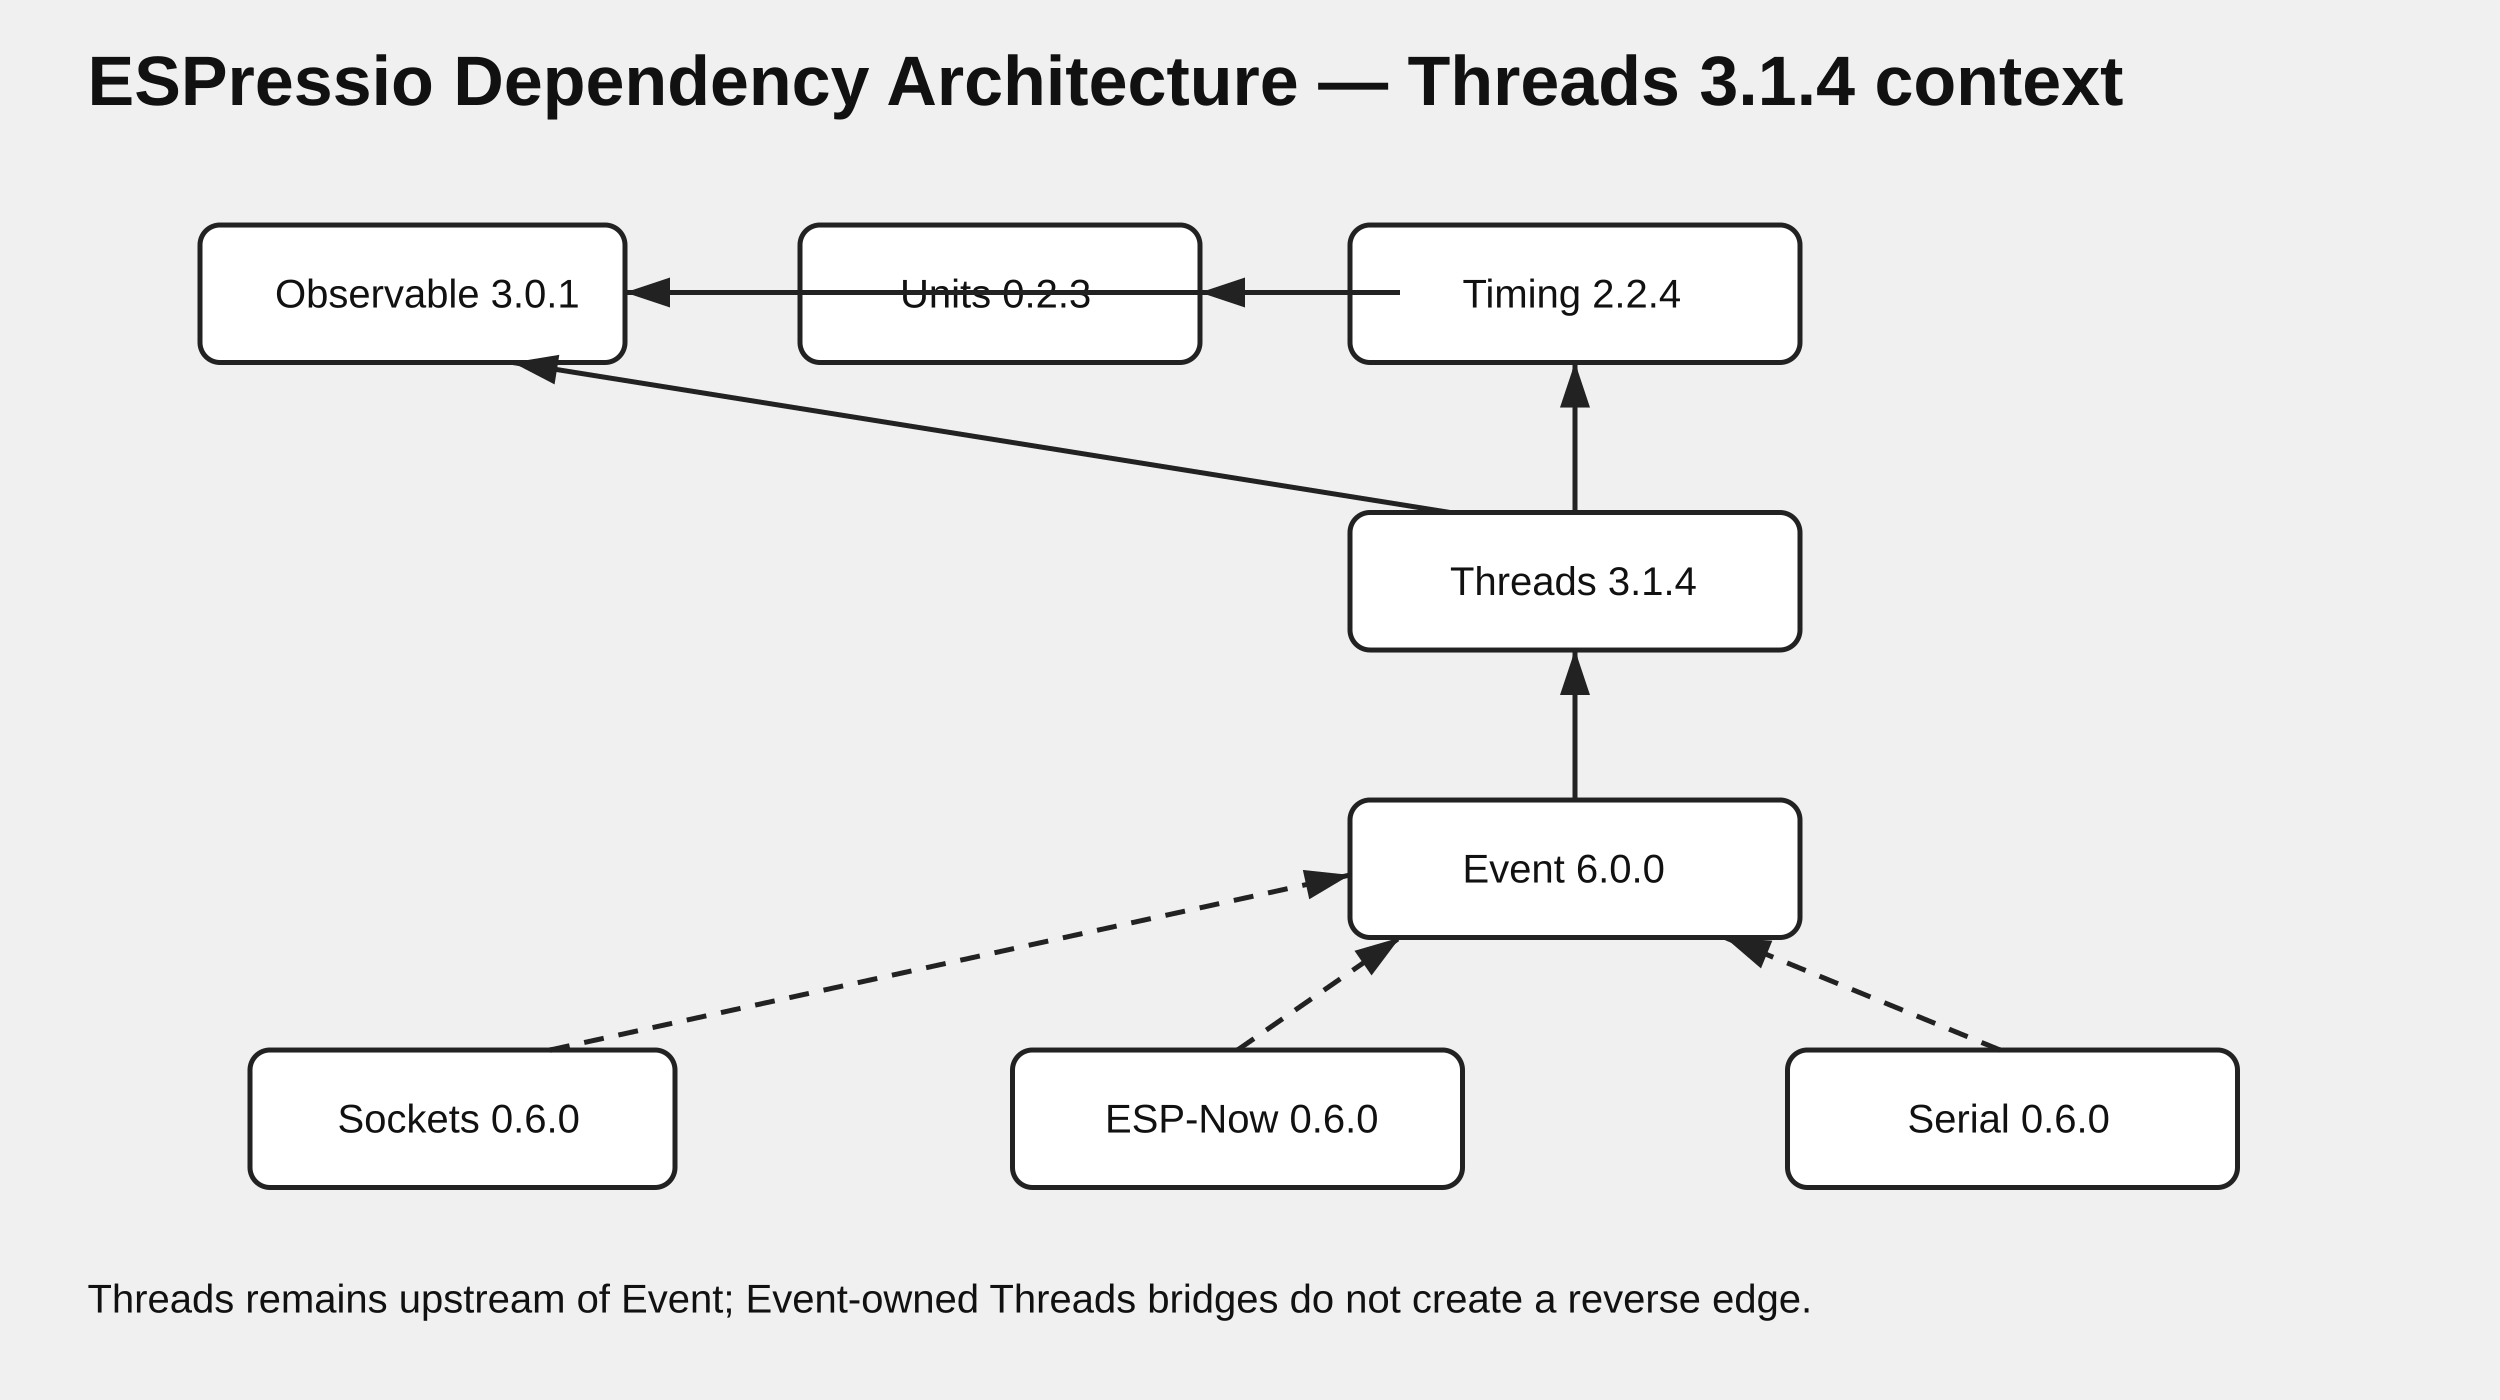
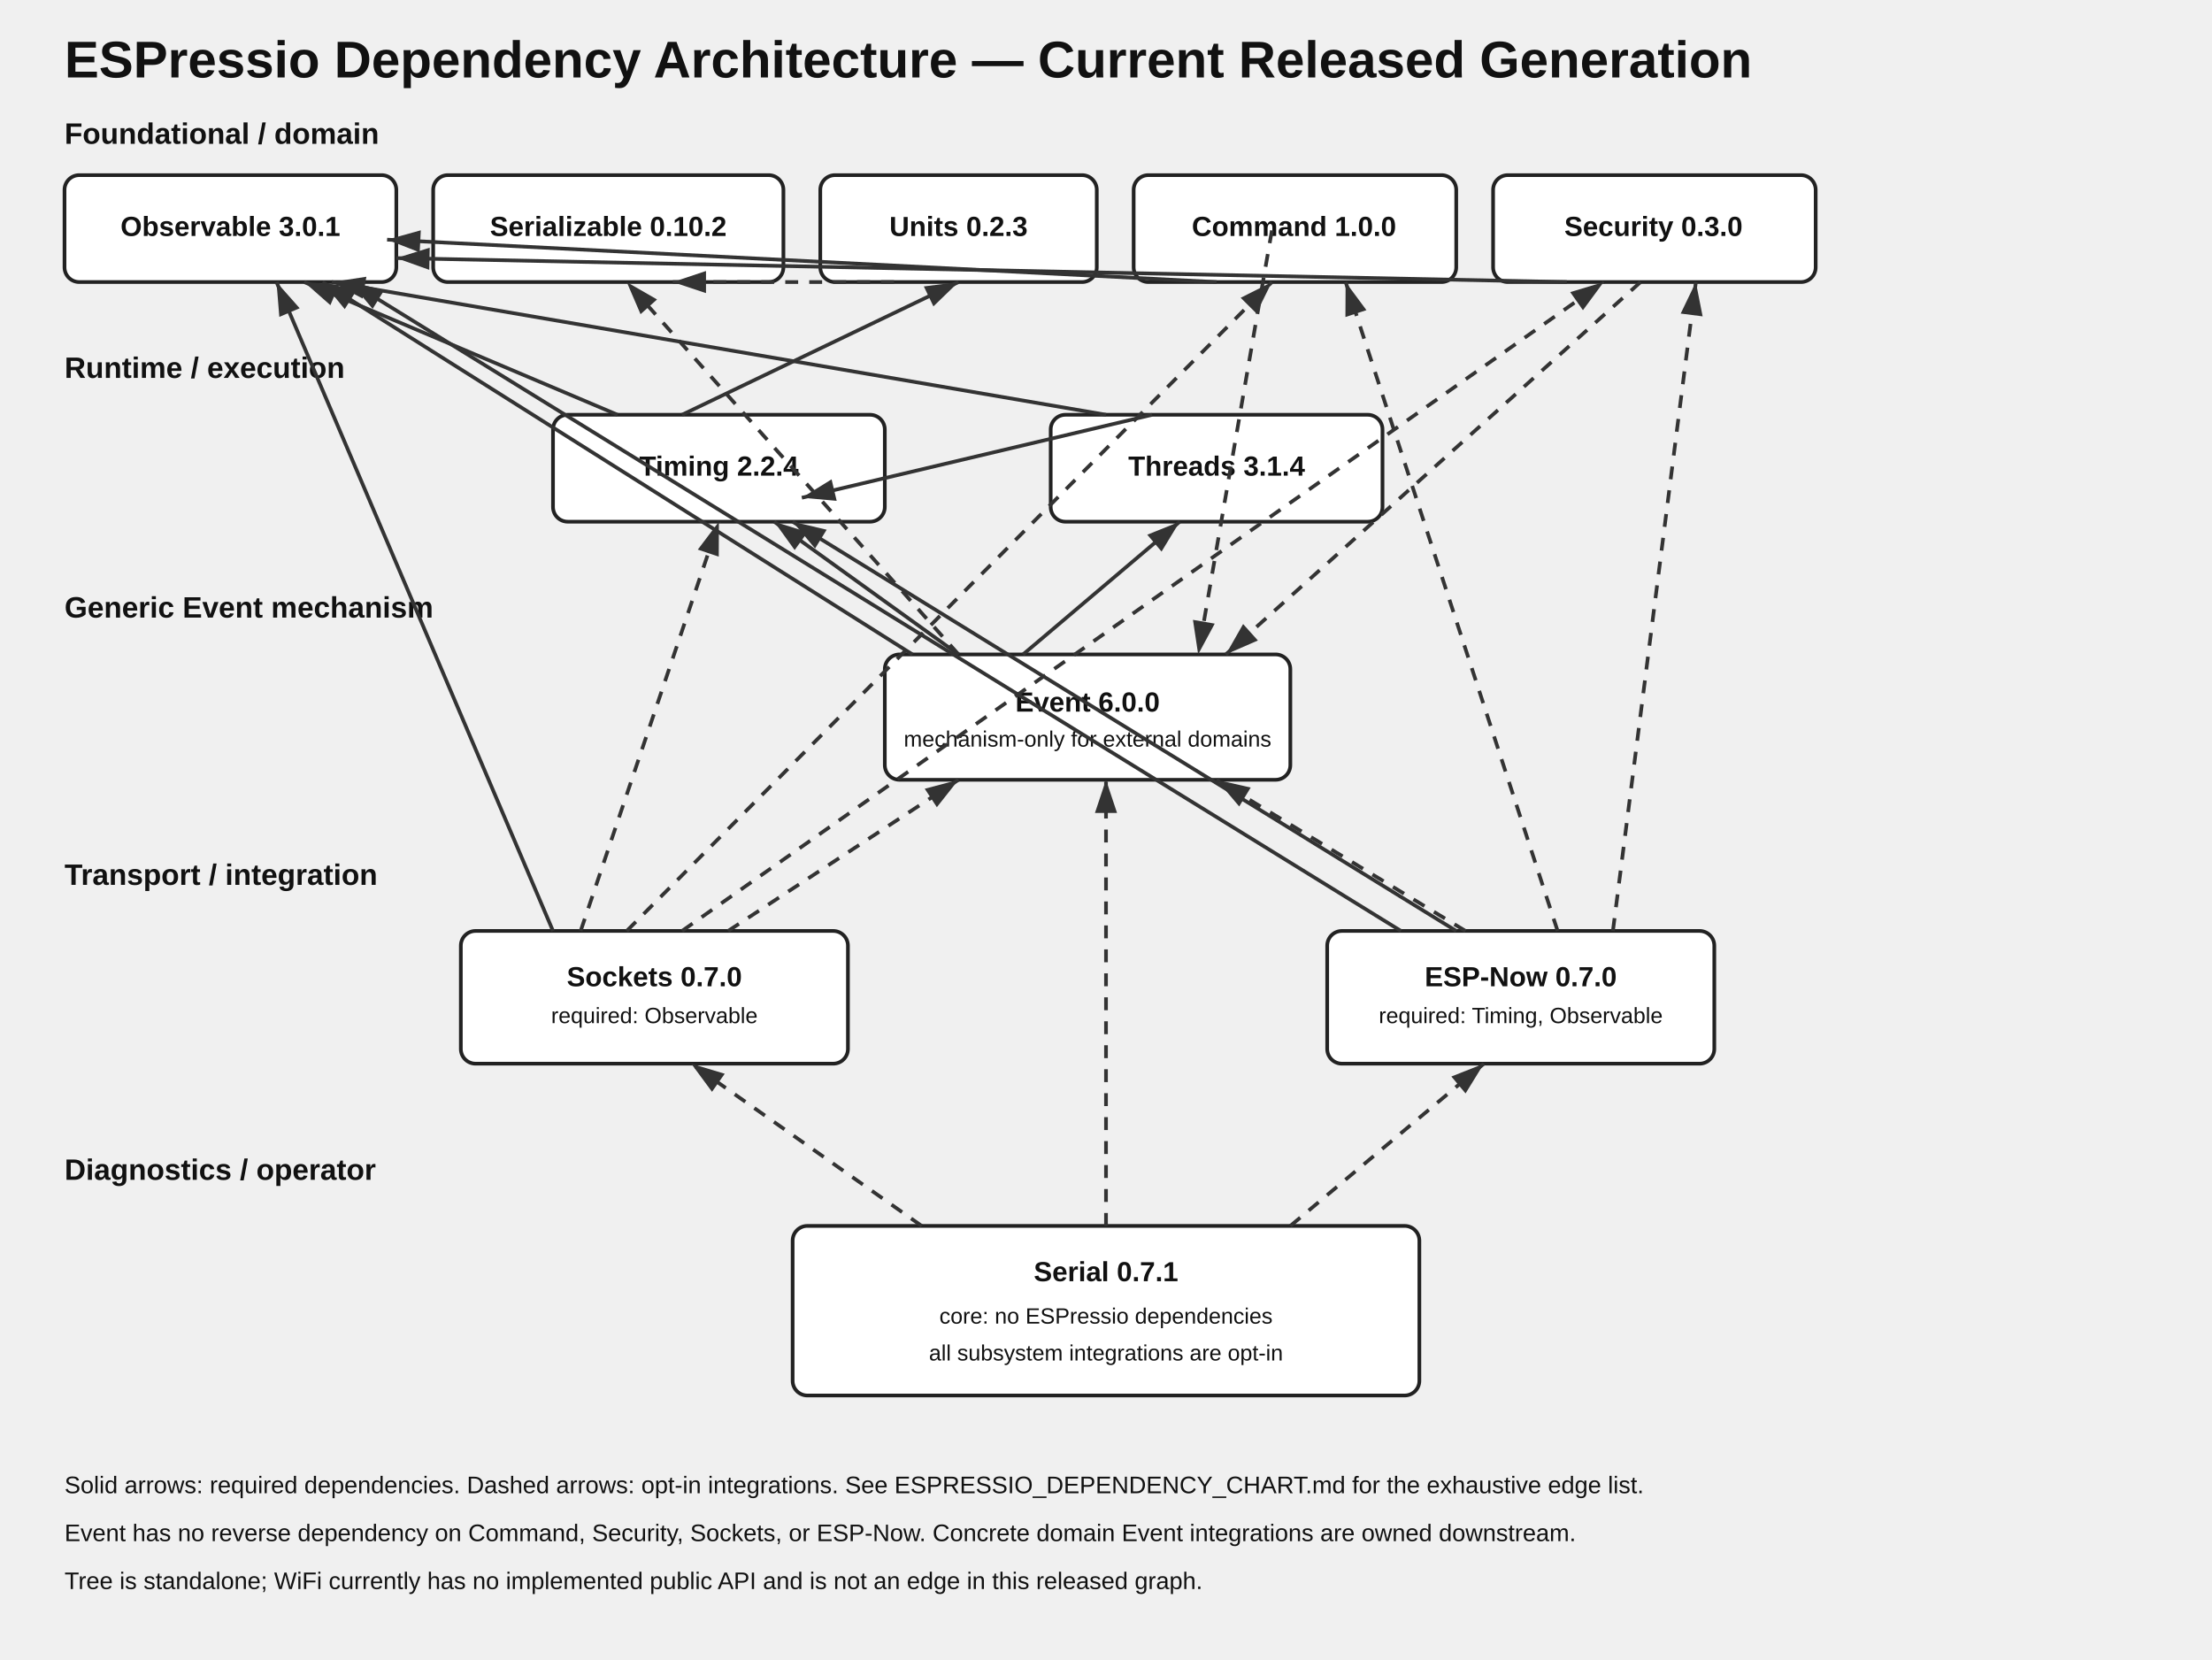
- <svg xmlns="http://www.w3.org/2000/svg" width="1000" height="560" viewBox="0 0 1000 560">
-   <style>text{font-family:Arial,sans-serif;fill:#111}.t{font-size:28px;font-weight:700}.n{fill:#fff;stroke:#222;stroke-width:2}.l{font-size:16px}.e{stroke:#222;stroke-width:2;fill:none;marker-end:url(#a)}.o{stroke-dasharray:8 6}</style>
+ <svg xmlns="http://www.w3.org/2000/svg" width="1200" height="900" viewBox="0 0 1200 900">
+   <style>text{font-family:Arial,sans-serif;fill:#111}.title{font-size:28px;font-weight:700}.section{font-size:16px;font-weight:700}.node{fill:#fff;stroke:#222;stroke-width:2}.label{font-size:15px;font-weight:600;text-anchor:middle}.small{font-size:12px;text-anchor:middle}.note{font-size:13px}.edge{stroke:#333;stroke-width:2;fill:none;marker-end:url(#arrow)}.optional{stroke-dasharray:7 6}</style>
  <defs>
-     <marker id="a" markerWidth="10" markerHeight="10" refX="9" refY="3" orient="auto">
-       <path d="M0,0 L0,6 L9,3 z" fill="#222" />
+     <marker id="arrow" markerWidth="10" markerHeight="10" refX="9" refY="3" orient="auto">
+       <path d="M0,0 L0,6 L9,3 z" fill="#333" />
    </marker>
  </defs>
-   <text class="t" x="35" y="42">ESPressio Dependency Architecture — Threads 3.1.4 context</text>
-   <rect class="n" x="80" y="90" width="170" height="55" rx="8" />
-   <text class="l" x="110" y="123">Observable 3.0.1</text>
-   <rect class="n" x="320" y="90" width="160" height="55" rx="8" />
-   <text class="l" x="360" y="123">Units 0.2.3</text>
-   <rect class="n" x="540" y="90" width="180" height="55" rx="8" />
-   <text class="l" x="585" y="123">Timing 2.2.4</text>
-   <rect class="n" x="540" y="205" width="180" height="55" rx="8" />
-   <text class="l" x="580" y="238">Threads 3.1.4</text>
-   <rect class="n" x="540" y="320" width="180" height="55" rx="8" />
-   <text class="l" x="585" y="353">Event 6.0.0</text>
-   <rect class="n" x="100" y="420" width="170" height="55" rx="8" />
-   <text class="l" x="135" y="453">Sockets 0.6.0</text>
-   <rect class="n" x="405" y="420" width="180" height="55" rx="8" />
-   <text class="l" x="442" y="453">ESP-Now 0.6.0</text>
-   <rect class="n" x="715" y="420" width="180" height="55" rx="8" />
-   <text class="l" x="763" y="453">Serial 0.6.0</text>
-   <path class="e" d="M540 117 L480 117" />
-   <path class="e" d="M560 117 L250 117" />
-   <path class="e" d="M630 205 L630 145" />
-   <path class="e" d="M580 205 L205 145" />
-   <path class="e" d="M630 320 L630 260" />
-   <path class="o e" d="M220 420 L540 350" />
-   <path class="o e" d="M495 420 L560 375" />
-   <path class="o e" d="M800 420 L690 375" />
-   <text class="l" x="35" y="525">Threads remains upstream of Event; Event-owned Threads bridges do not create a reverse edge.</text>
+   <text class="title" x="35" y="42">ESPressio Dependency Architecture — Current Released Generation</text>
+   <text class="section" x="35" y="78">Foundational / domain</text>
+   <rect class="node" x="35" y="95" width="180" height="58" rx="8" />
+   <text class="label" x="125" y="128">Observable 3.0.1</text>
+   <rect class="node" x="235" y="95" width="190" height="58" rx="8" />
+   <text class="label" x="330" y="128">Serializable 0.10.2</text>
+   <rect class="node" x="445" y="95" width="150" height="58" rx="8" />
+   <text class="label" x="520" y="128">Units 0.2.3</text>
+   <rect class="node" x="615" y="95" width="175" height="58" rx="8" />
+   <text class="label" x="702" y="128">Command 1.0.0</text>
+   <rect class="node" x="810" y="95" width="175" height="58" rx="8" />
+   <text class="label" x="897" y="128">Security 0.3.0</text>
+   <path class="edge optional" d="M485 153 L365 153" />
+   <path class="edge" d="M660 153 L210 130" />
+   <path class="edge" d="M850 153 L215 140" />
+   <text class="section" x="35" y="205">Runtime / execution</text>
+   <rect class="node" x="300" y="225" width="180" height="58" rx="8" />
+   <text class="label" x="390" y="258">Timing 2.2.4</text>
+   <rect class="node" x="570" y="225" width="180" height="58" rx="8" />
+   <text class="label" x="660" y="258">Threads 3.1.4</text>
+   <path class="edge" d="M370 225 L520 153" />
+   <path class="edge" d="M335 225 L165 153" />
+   <path class="edge" d="M625 225 L435 270" />
+   <path class="edge" d="M600 225 L180 153" />
+   <text class="section" x="35" y="335">Generic Event mechanism</text>
+   <rect class="node" x="480" y="355" width="220" height="68" rx="8" />
+   <text class="label" x="590" y="386">Event 6.0.0</text>
+   <text class="small" x="590" y="405">mechanism-only for external domains</text>
+   <path class="edge" d="M555 355 L640 283" />
+   <path class="edge" d="M520 355 L420 283" />
+   <path class="edge" d="M495 355 L175 153" />
+   <path class="edge optional" d="M520 355 L340 153" />
+   <path class="edge optional" d="M690 125 L650 355" />
+   <path class="edge optional" d="M890 153 L665 355" />
+   <text class="section" x="35" y="480">Transport / integration</text>
+   <rect class="node" x="250" y="505" width="210" height="72" rx="8" />
+   <text class="label" x="355" y="535">Sockets 0.7.0</text>
+   <text class="small" x="355" y="555">required: Observable</text>
+   <rect class="node" x="720" y="505" width="210" height="72" rx="8" />
+   <text class="label" x="825" y="535">ESP-Now 0.7.0</text>
+   <text class="small" x="825" y="555">required: Timing, Observable</text>
+   <path class="edge" d="M300 505 L150 153" />
+   <path class="edge optional" d="M395 505 L520 423" />
+   <path class="edge optional" d="M340 505 L690 153" />
+   <path class="edge optional" d="M370 505 L870 153" />
+   <path class="edge optional" d="M315 505 L390 283" />
+   <path class="edge" d="M790 505 L430 283" />
+   <path class="edge" d="M760 505 L190 153" />
+   <path class="edge optional" d="M795 505 L660 423" />
+   <path class="edge optional" d="M845 505 L730 153" />
+   <path class="edge optional" d="M875 505 L920 153" />
+   <text class="section" x="35" y="640">Diagnostics / operator</text>
+   <rect class="node" x="430" y="665" width="340" height="92" rx="8" />
+   <text class="label" x="600" y="695">Serial 0.7.1</text>
+   <text class="small" x="600" y="718">core: no ESPressio dependencies</text>
+   <text class="small" x="600" y="738">all subsystem integrations are opt-in</text>
+   <path class="edge optional" d="M500 665 L375 577" />
+   <path class="edge optional" d="M700 665 L805 577" />
+   <path class="edge optional" d="M600 665 L600 423" />
+   <text class="note" x="35" y="810">Solid arrows: required dependencies. Dashed arrows: opt-in integrations. See ESPRESSIO_DEPENDENCY_CHART.md for the exhaustive edge list.</text>
+   <text class="note" x="35" y="836">Event has no reverse dependency on Command, Security, Sockets, or ESP-Now. Concrete domain Event integrations are owned downstream.</text>
+   <text class="note" x="35" y="862">Tree is standalone; WiFi currently has no implemented public API and is not an edge in this released graph.</text>
</svg>
